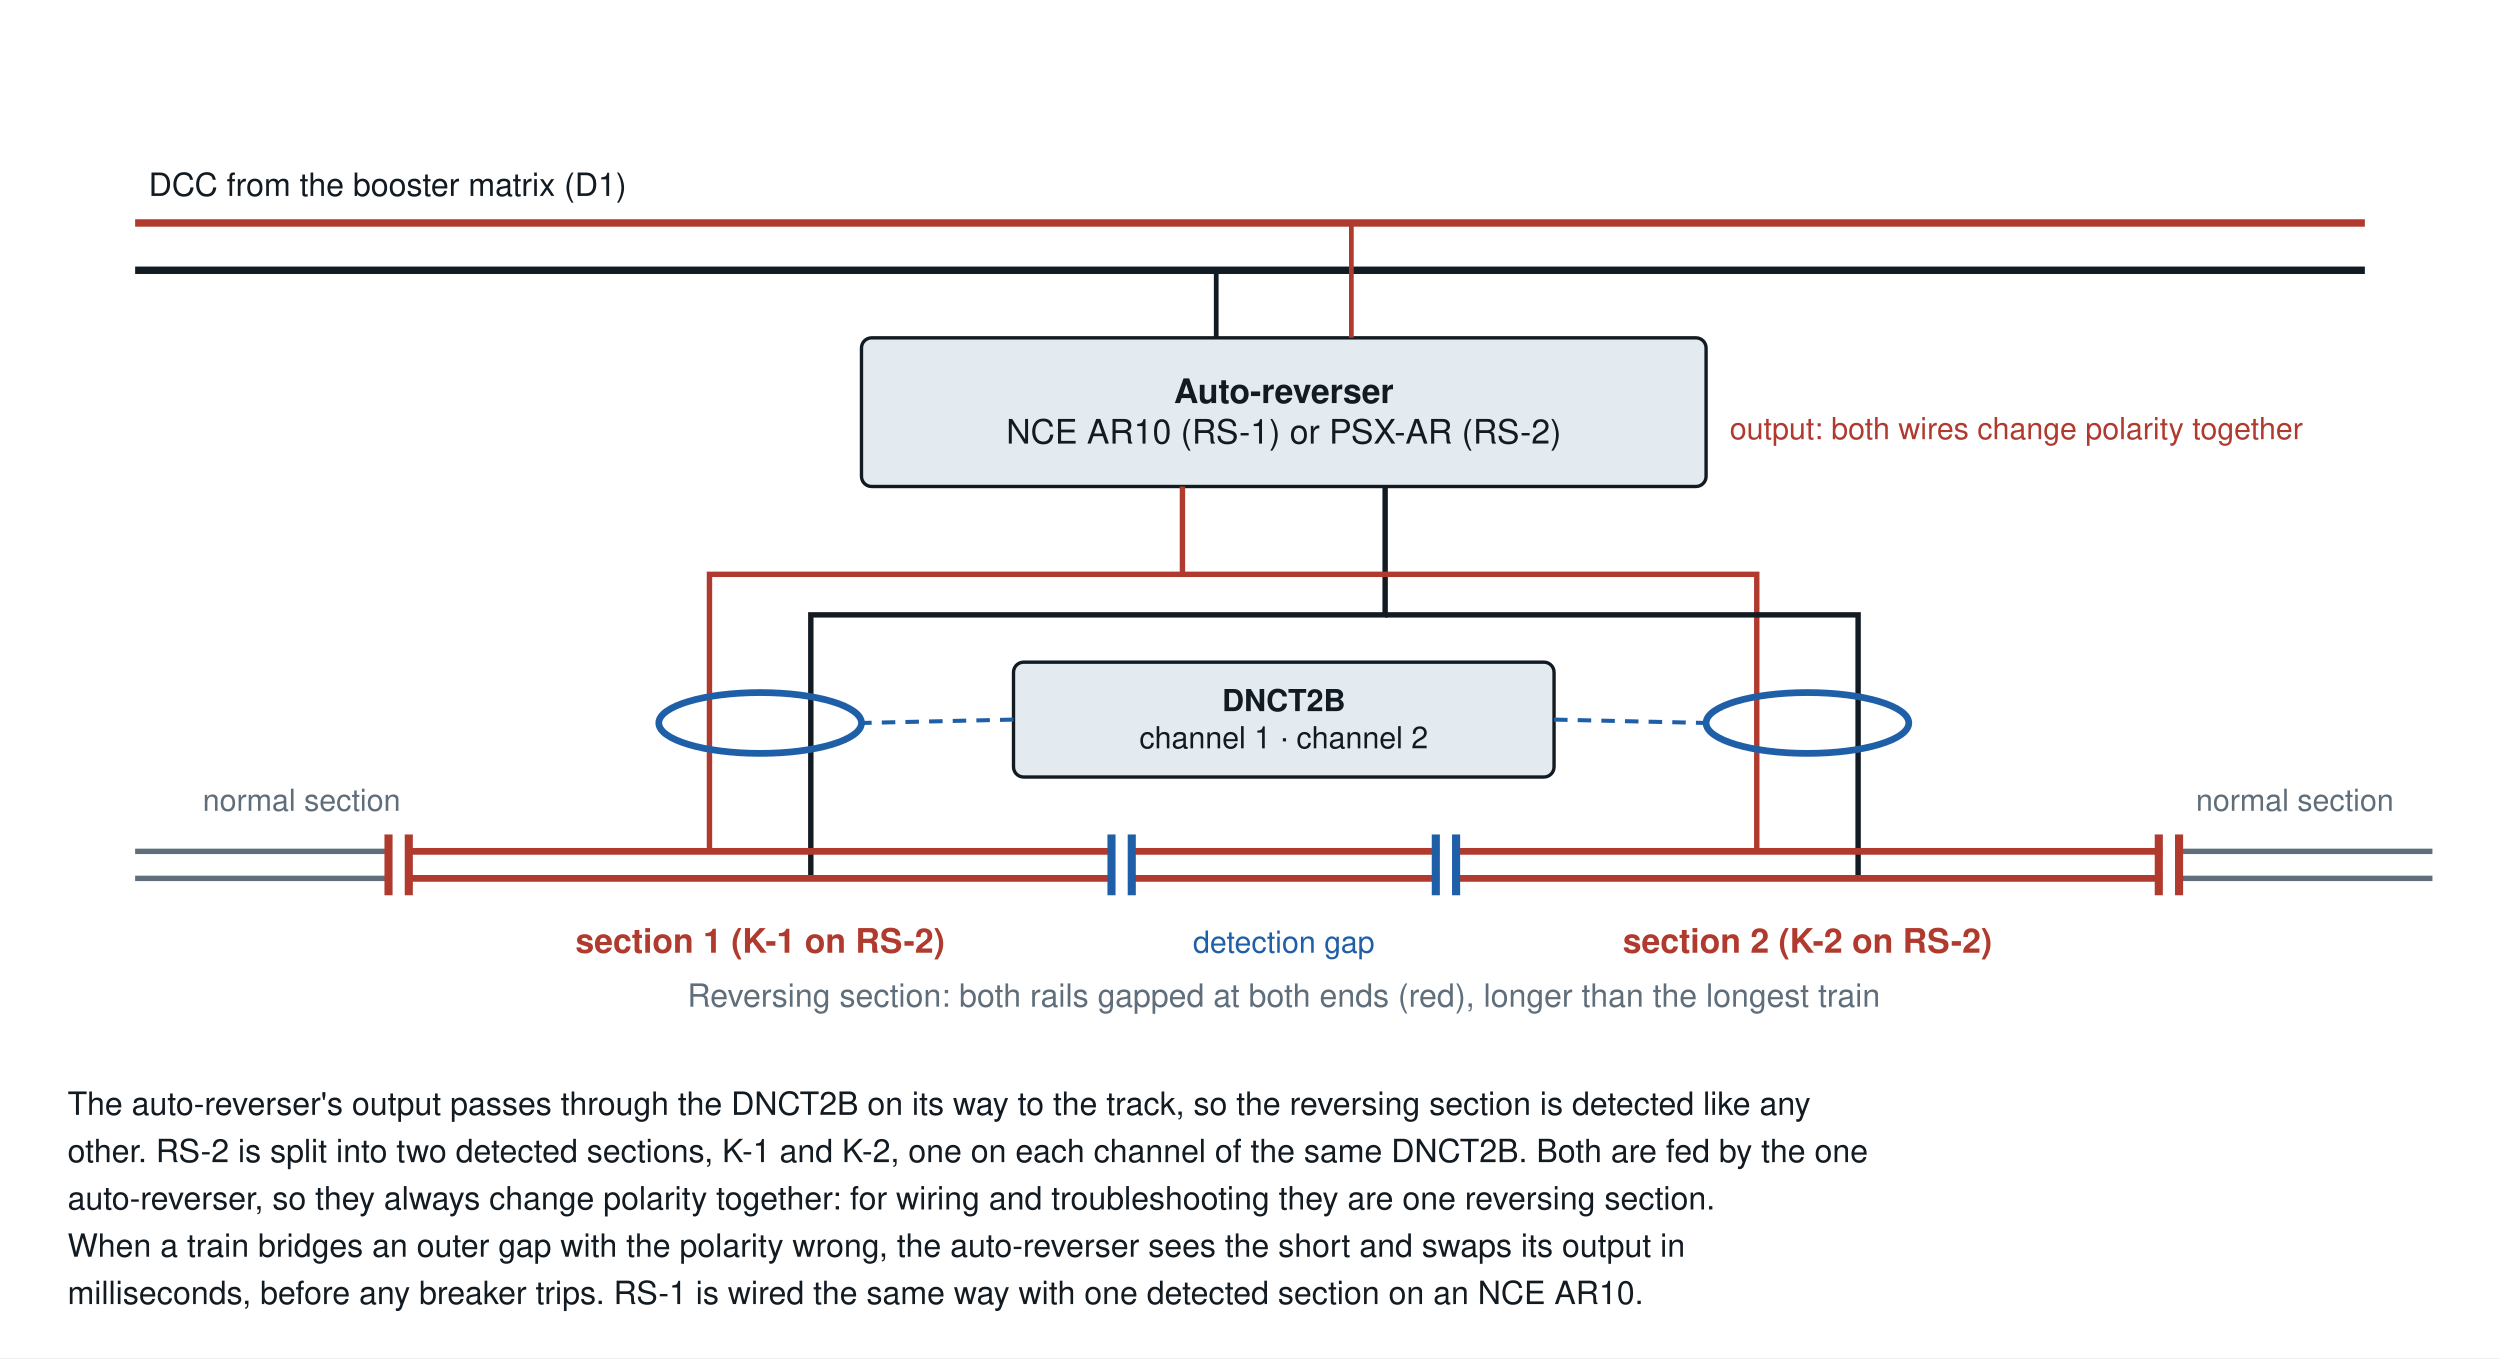
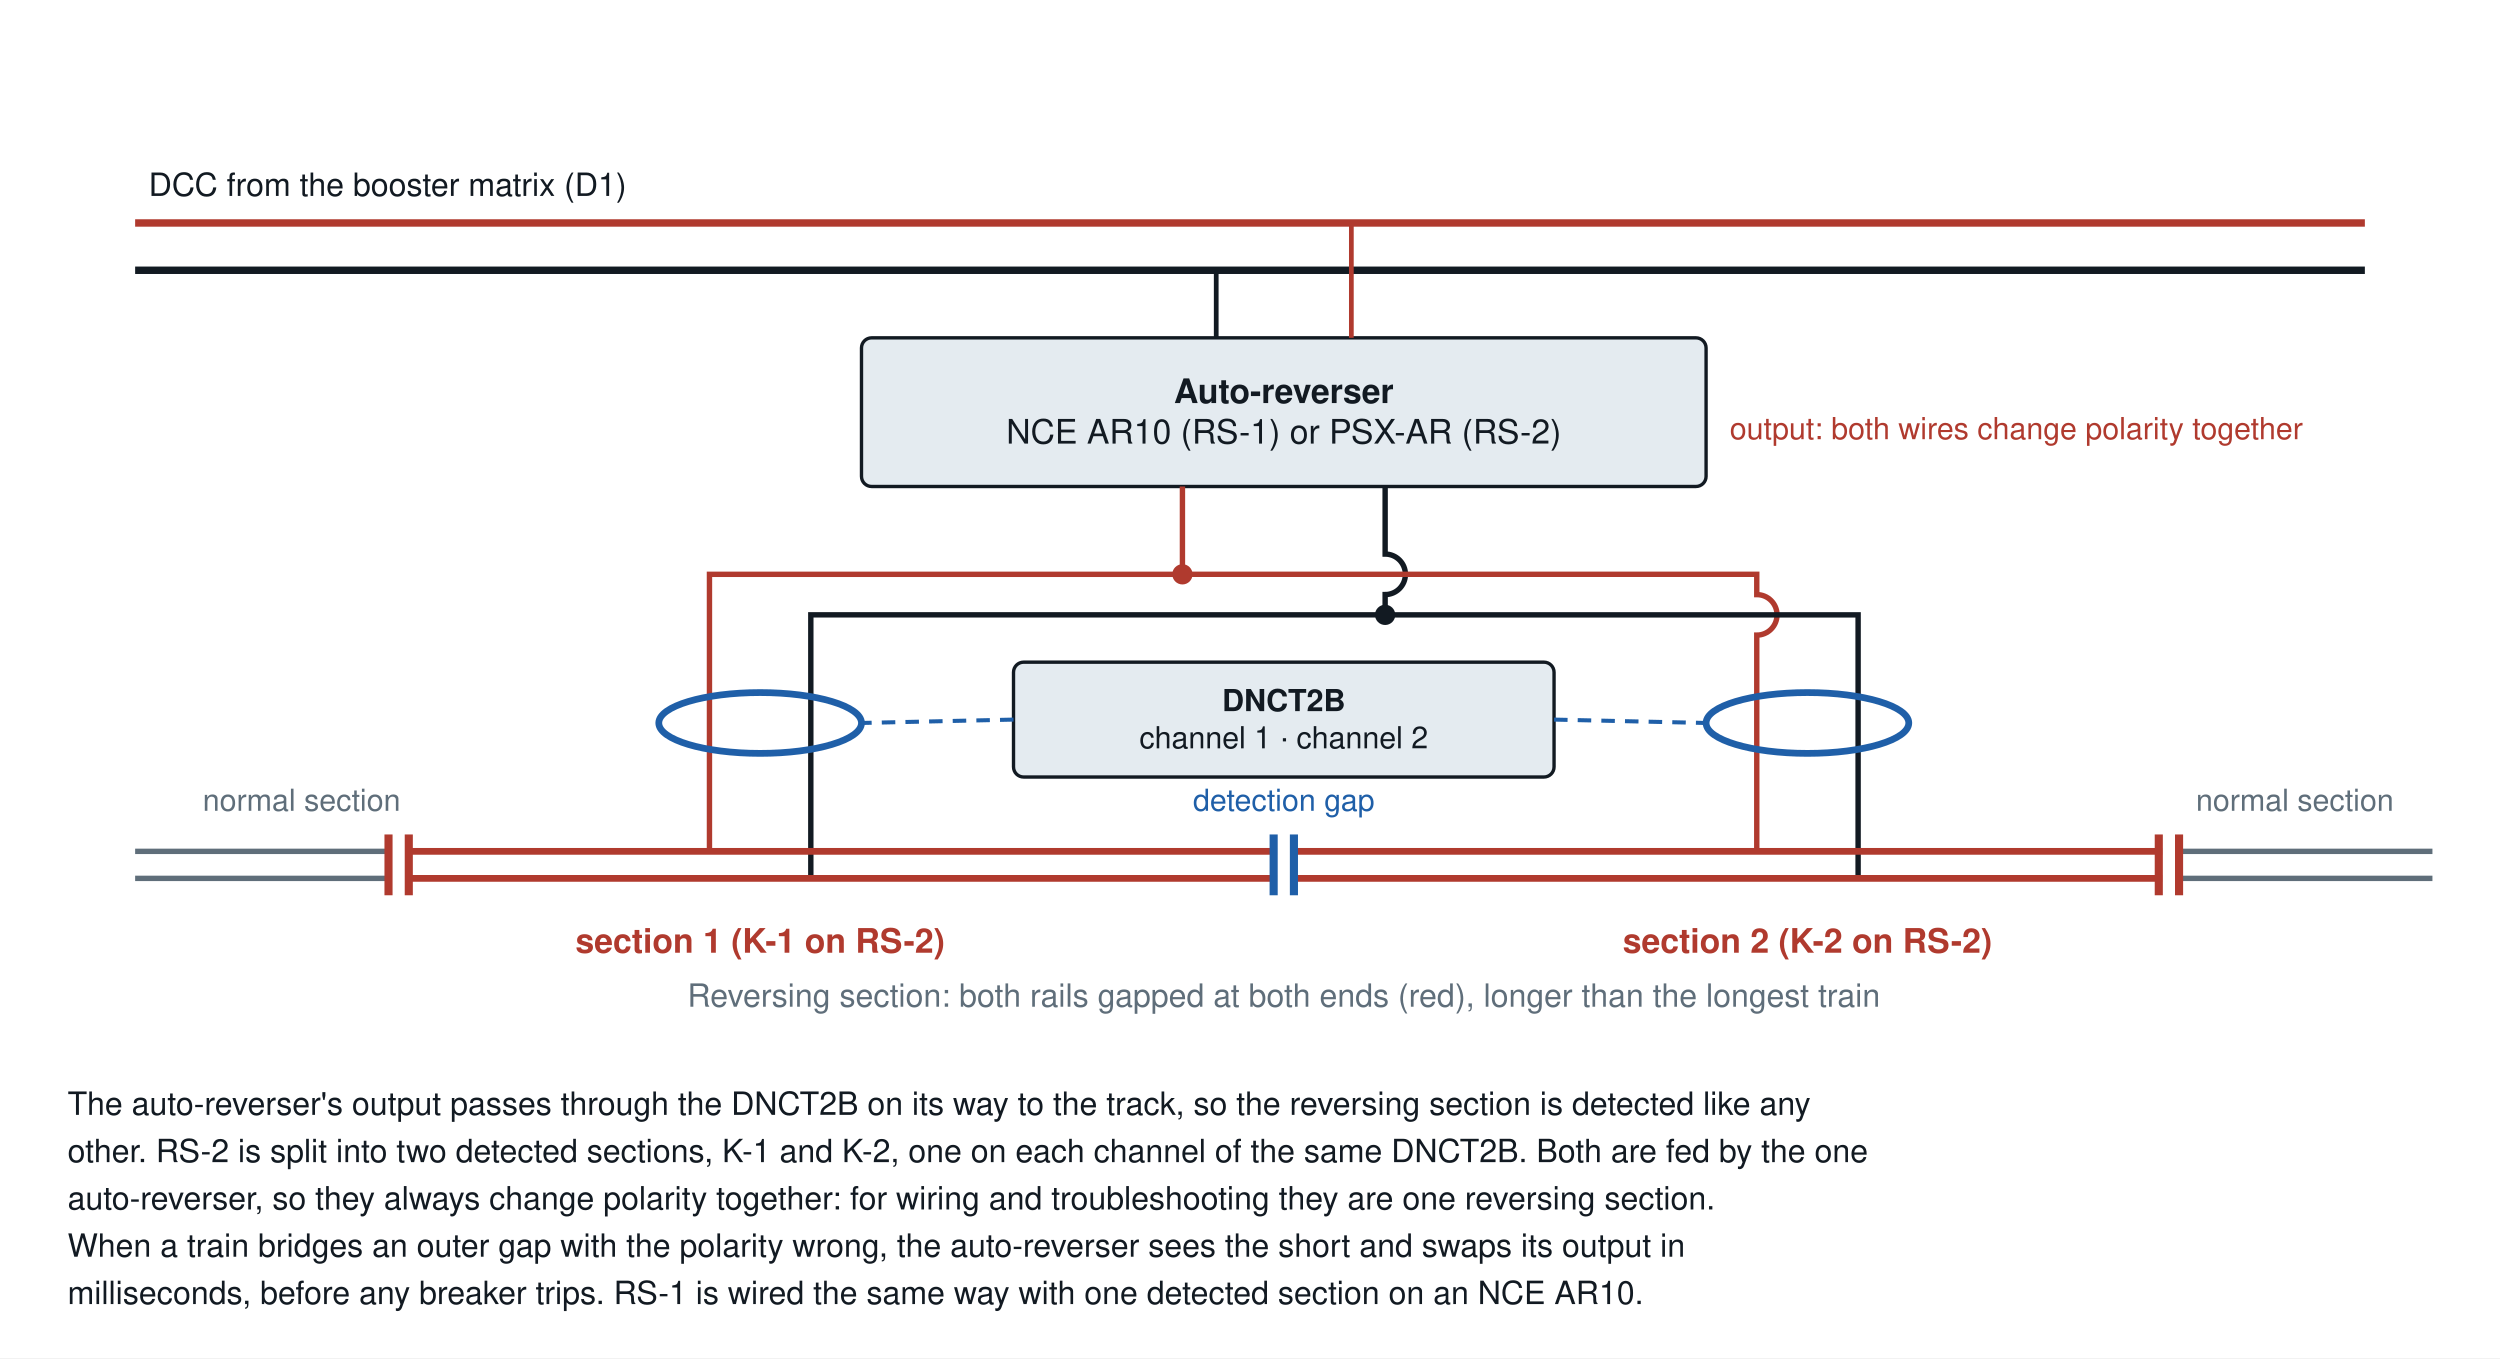
<svg xmlns="http://www.w3.org/2000/svg" viewBox="0 0 740 402" width="740" height="402" role="img" aria-labelledby="t d" font-family="'Helvetica Neue',Helvetica,Arial,sans-serif">
  <rect width="740" height="402" fill="#fff" />
  <path d="M40,66 L700,66" fill="none" stroke="#b03a2e" stroke-width="2.2" />
  <path d="M40,80 L700,80" fill="none" stroke="#121a22" stroke-width="2.2" />
  <text x="44" y="58" font-size="9.5" fill="#121a22" text-anchor="start" font-weight="normal">DCC from the booster matrix (D1)</text>
  <rect x="255" y="100" width="250" height="44" rx="3" fill="#e4ebf0" stroke="#121a22" />
  <text x="380.0" y="119.3" font-size="10" text-anchor="middle" font-weight="bold" fill="#121a22">Auto-reverser</text>
  <text x="380.0" y="131.3" font-size="10" text-anchor="middle" fill="#121a22">NCE AR10 (RS-1) or PSX-AR (RS-2)</text>
  <path d="M360,80 L360,100" fill="none" stroke="#121a22" stroke-width="1.4" />
  <path d="M400,66 L400,100" fill="none" stroke="#b03a2e" stroke-width="1.4" />
  <text x="512" y="130" font-size="9" fill="#b03a2e" text-anchor="start" font-weight="normal">output: both wires change polarity together</text>
  <path d="M350,144 L350,170 L210,170 L210,252" fill="none" stroke="#b03a2e" stroke-width="1.6" />
-   <path d="M410,144 L410,182 L240,182 L240,260" fill="none" stroke="#121a22" stroke-width="1.6" />
-   <path d="M350,170 L520,170 L520,252" fill="none" stroke="#b03a2e" stroke-width="1.6" />
+   <path d="M410,144 L410,164 A6,6 0 0 1 410,176 L410,182 L240,182 L240,260" fill="none" stroke="#121a22" stroke-width="1.6" />
+   <path d="M350,170 L520,170 L520,176 A6,6 0 0 1 520,188 L520,252" fill="none" stroke="#b03a2e" stroke-width="1.6" />
  <path d="M410,182 L550,182 L550,260" fill="none" stroke="#121a22" stroke-width="1.6" />
+   <circle cx="350" cy="170" r="3" fill="#b03a2e" />
+   <circle cx="410" cy="182" r="3" fill="#121a22" />
  <rect x="300" y="196" width="160" height="34" rx="3" fill="#e4ebf0" stroke="#121a22" />
  <text x="380.0" y="210.5" font-size="9" text-anchor="middle" font-weight="bold" fill="#121a22">DNCT2B</text>
  <text x="380.0" y="221.5" font-size="9" text-anchor="middle" fill="#121a22">channel 1 · channel 2</text>
  <ellipse cx="225" cy="214" rx="30" ry="9" fill="none" stroke="#1f5fa8" stroke-width="2" />
  <ellipse cx="535" cy="214" rx="30" ry="9" fill="none" stroke="#1f5fa8" stroke-width="2" />
  <path d="M300,213 L255,214" fill="none" stroke="#1f5fa8" stroke-width="1.2" stroke-dasharray="4 3" />
  <path d="M460,213 L505,214" fill="none" stroke="#1f5fa8" stroke-width="1.2" stroke-dasharray="4 3" />
-   <path d="M120,252 L330,252 M120,260 L330,260" stroke="#b03a2e" stroke-width="2" />
-   <path d="M430,252 L640,252 M430,260 L640,260" stroke="#b03a2e" stroke-width="2" />
-   <path d="M334,252 L426,252 M334,260 L426,260" stroke="#b03a2e" stroke-width="2" />
+   <path d="M120,252 L378,252 M120,260 L378,260" stroke="#b03a2e" stroke-width="2" />
+   <path d="M382,252 L640,252 M382,260 L640,260" stroke="#b03a2e" stroke-width="2" />
  <path d="M40,252 L116,252 M40,260 L116,260" stroke="#5f6e7a" stroke-width="1.6" />
  <path d="M644,252 L720,252 M644,260 L720,260" stroke="#5f6e7a" stroke-width="1.6" />
  <path d="M115,247 L115,265 M121,247 L121,265" stroke="#b03a2e" stroke-width="2.4" />
  <path d="M639,247 L639,265 M645,247 L645,265" stroke="#b03a2e" stroke-width="2.4" />
-   <path d="M329,247 L329,265 M335,247 L335,265" stroke="#1f5fa8" stroke-width="2.4" />
-   <path d="M425,247 L425,265 M431,247 L431,265" stroke="#1f5fa8" stroke-width="2.4" />
+   <path d="M377,247 L377,265 M383,247 L383,265" stroke="#1f5fa8" stroke-width="2.4" />
  <text x="225" y="282" font-size="10" fill="#b03a2e" text-anchor="middle" font-weight="bold">section 1 (K-1 on RS-2)</text>
  <text x="535" y="282" font-size="10" fill="#b03a2e" text-anchor="middle" font-weight="bold">section 2 (K-2 on RS-2)</text>
-   <text x="380" y="282" font-size="9" fill="#1f5fa8" text-anchor="middle" font-weight="normal">detection gap</text>
+   <text x="380" y="240" font-size="9" fill="#1f5fa8" text-anchor="middle" font-weight="normal">detection gap</text>
  <text x="380" y="298" font-size="9.5" fill="#5f6e7a" text-anchor="middle" font-weight="normal">Reversing section: both rails gapped at both ends (red), longer than the longest train</text>
  <text x="60" y="240" font-size="9" fill="#5f6e7a" text-anchor="start" font-weight="normal">normal section</text>
  <text x="650" y="240" font-size="9" fill="#5f6e7a" text-anchor="start" font-weight="normal">normal section</text>
  <text x="20" y="330" font-size="9.5" fill="#121a22" text-anchor="start" font-weight="normal">The auto-reverser's output passes through the DNCT2B on its way to the track, so the reversing section is detected like any</text>
  <text x="20" y="344" font-size="9.5" fill="#121a22" text-anchor="start" font-weight="normal">other. RS-2 is split into two detected sections, K-1 and K-2, one on each channel of the same DNCT2B. Both are fed by the one</text>
  <text x="20" y="358" font-size="9.5" fill="#121a22" text-anchor="start" font-weight="normal">auto-reverser, so they always change polarity together: for wiring and troubleshooting they are one reversing section.</text>
  <text x="20" y="372" font-size="9.5" fill="#121a22" text-anchor="start" font-weight="normal">When a train bridges an outer gap with the polarity wrong, the auto-reverser sees the short and swaps its output in</text>
  <text x="20" y="386" font-size="9.5" fill="#121a22" text-anchor="start" font-weight="normal">milliseconds, before any breaker trips. RS-1 is wired the same way with one detected section on an NCE AR10.</text>
</svg>
